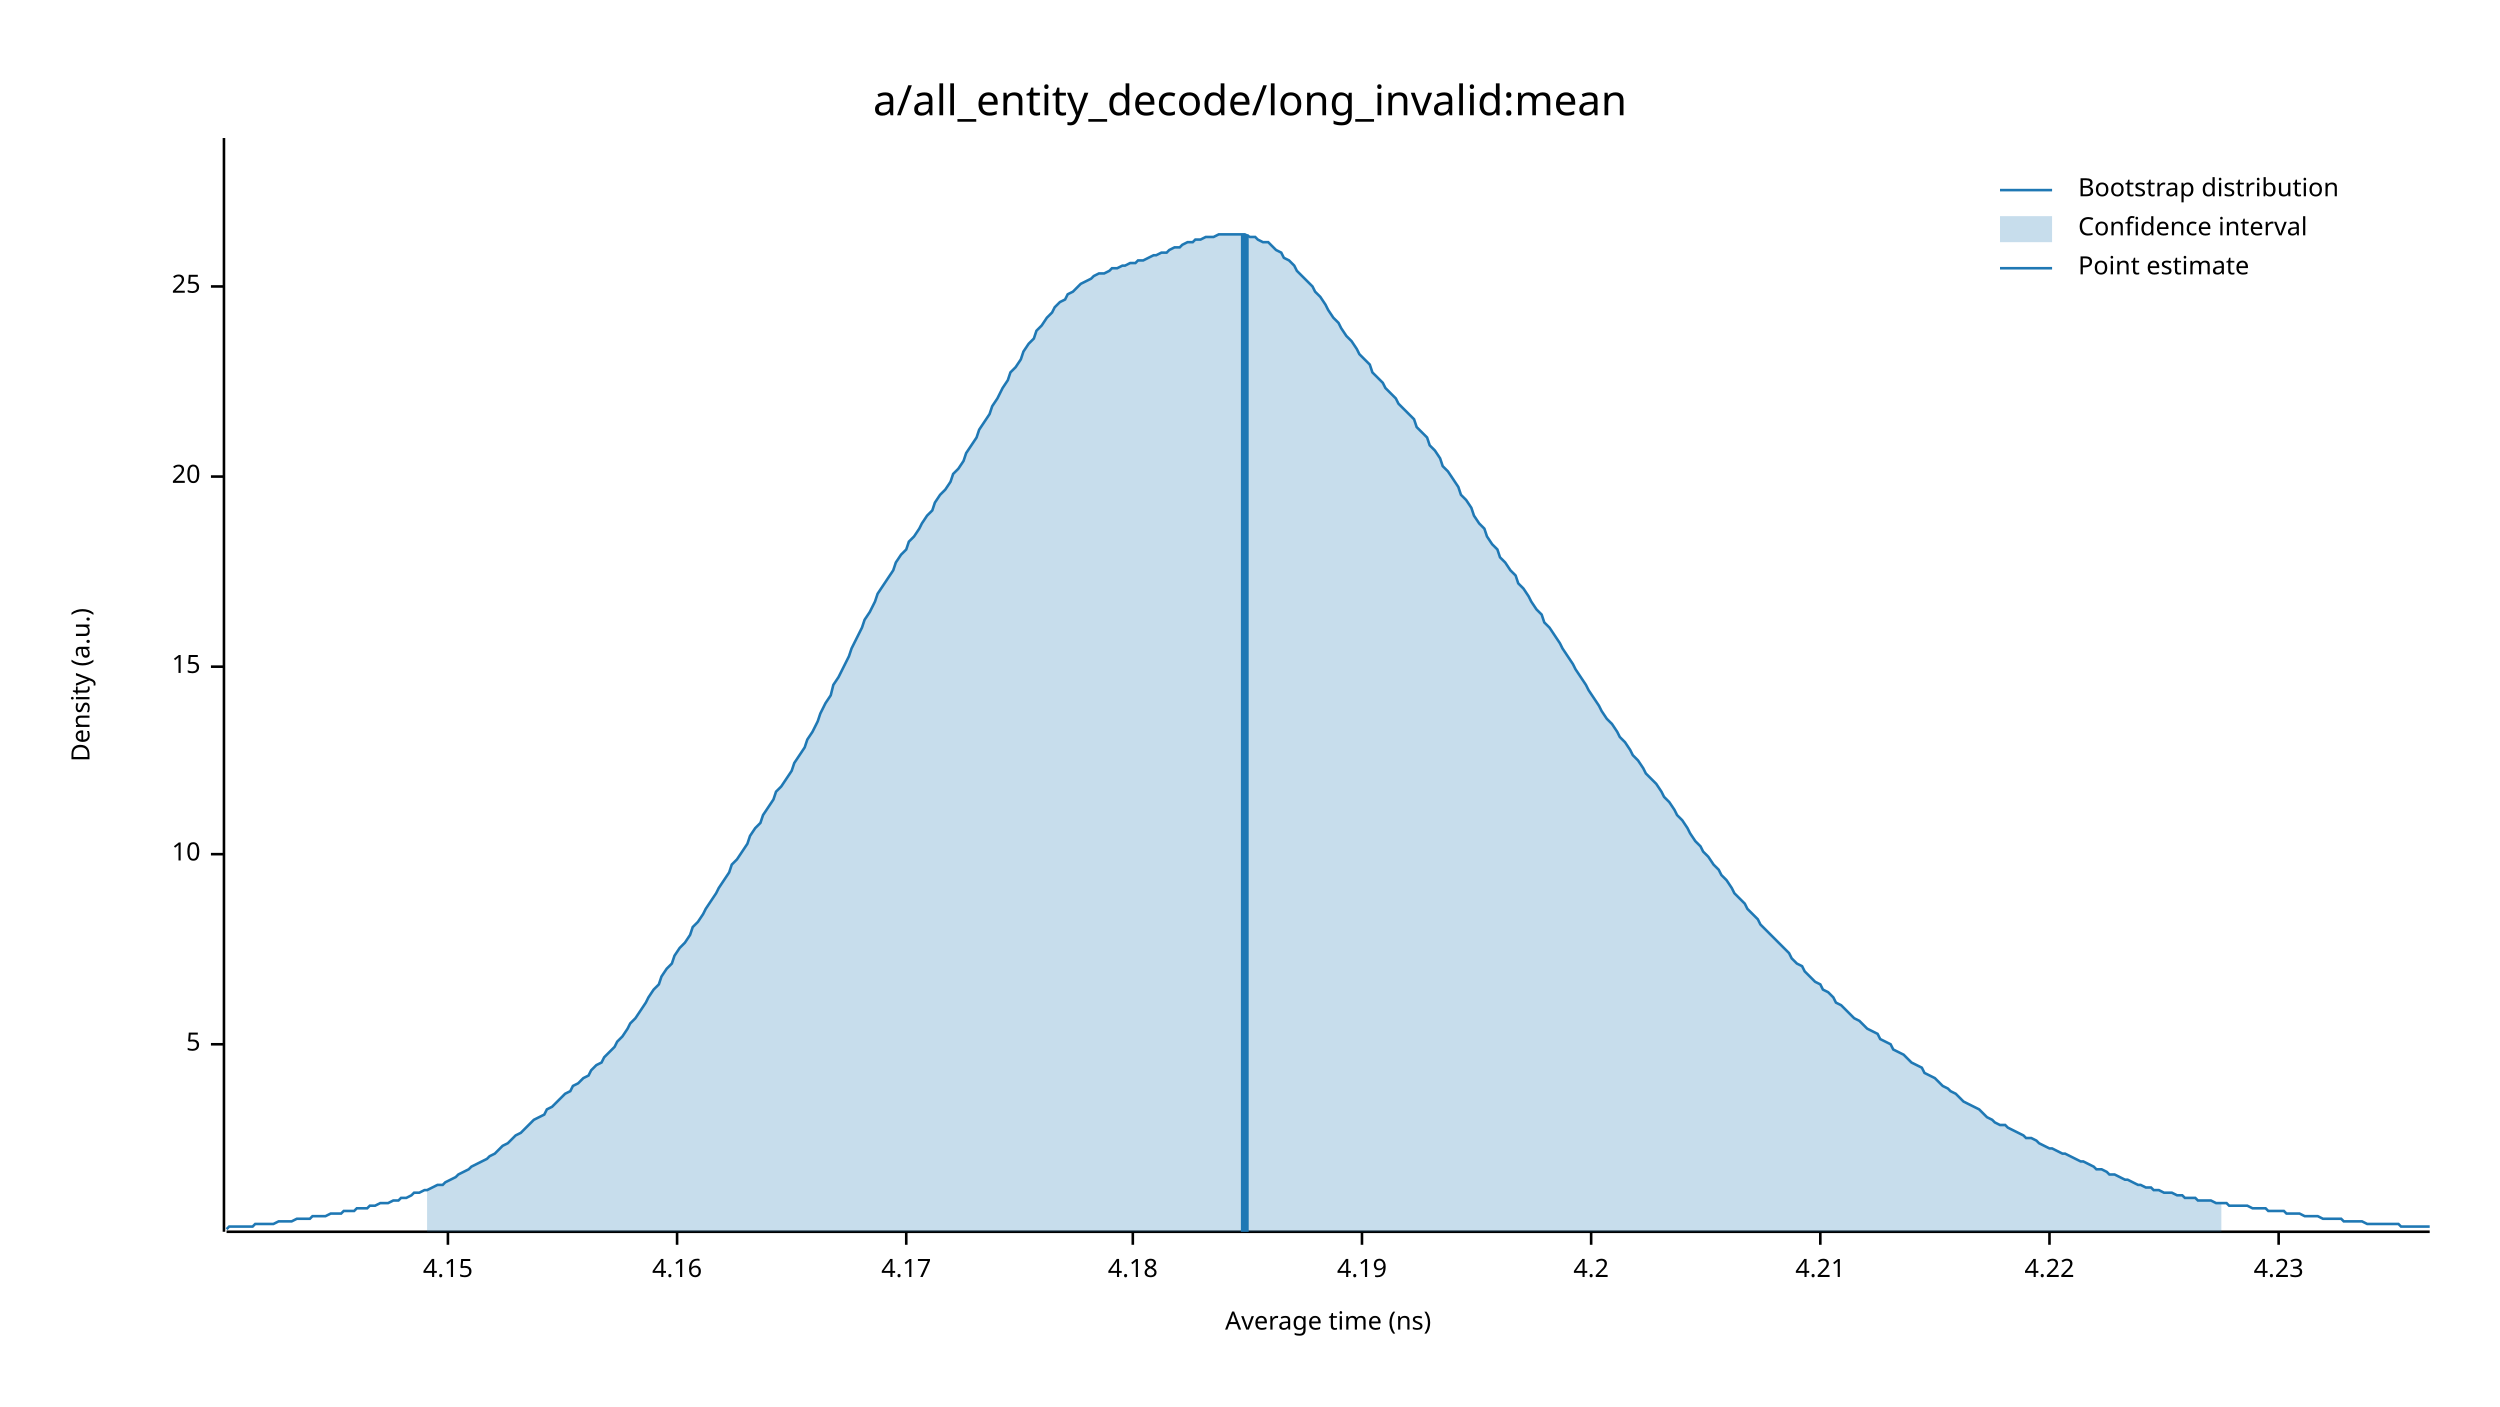
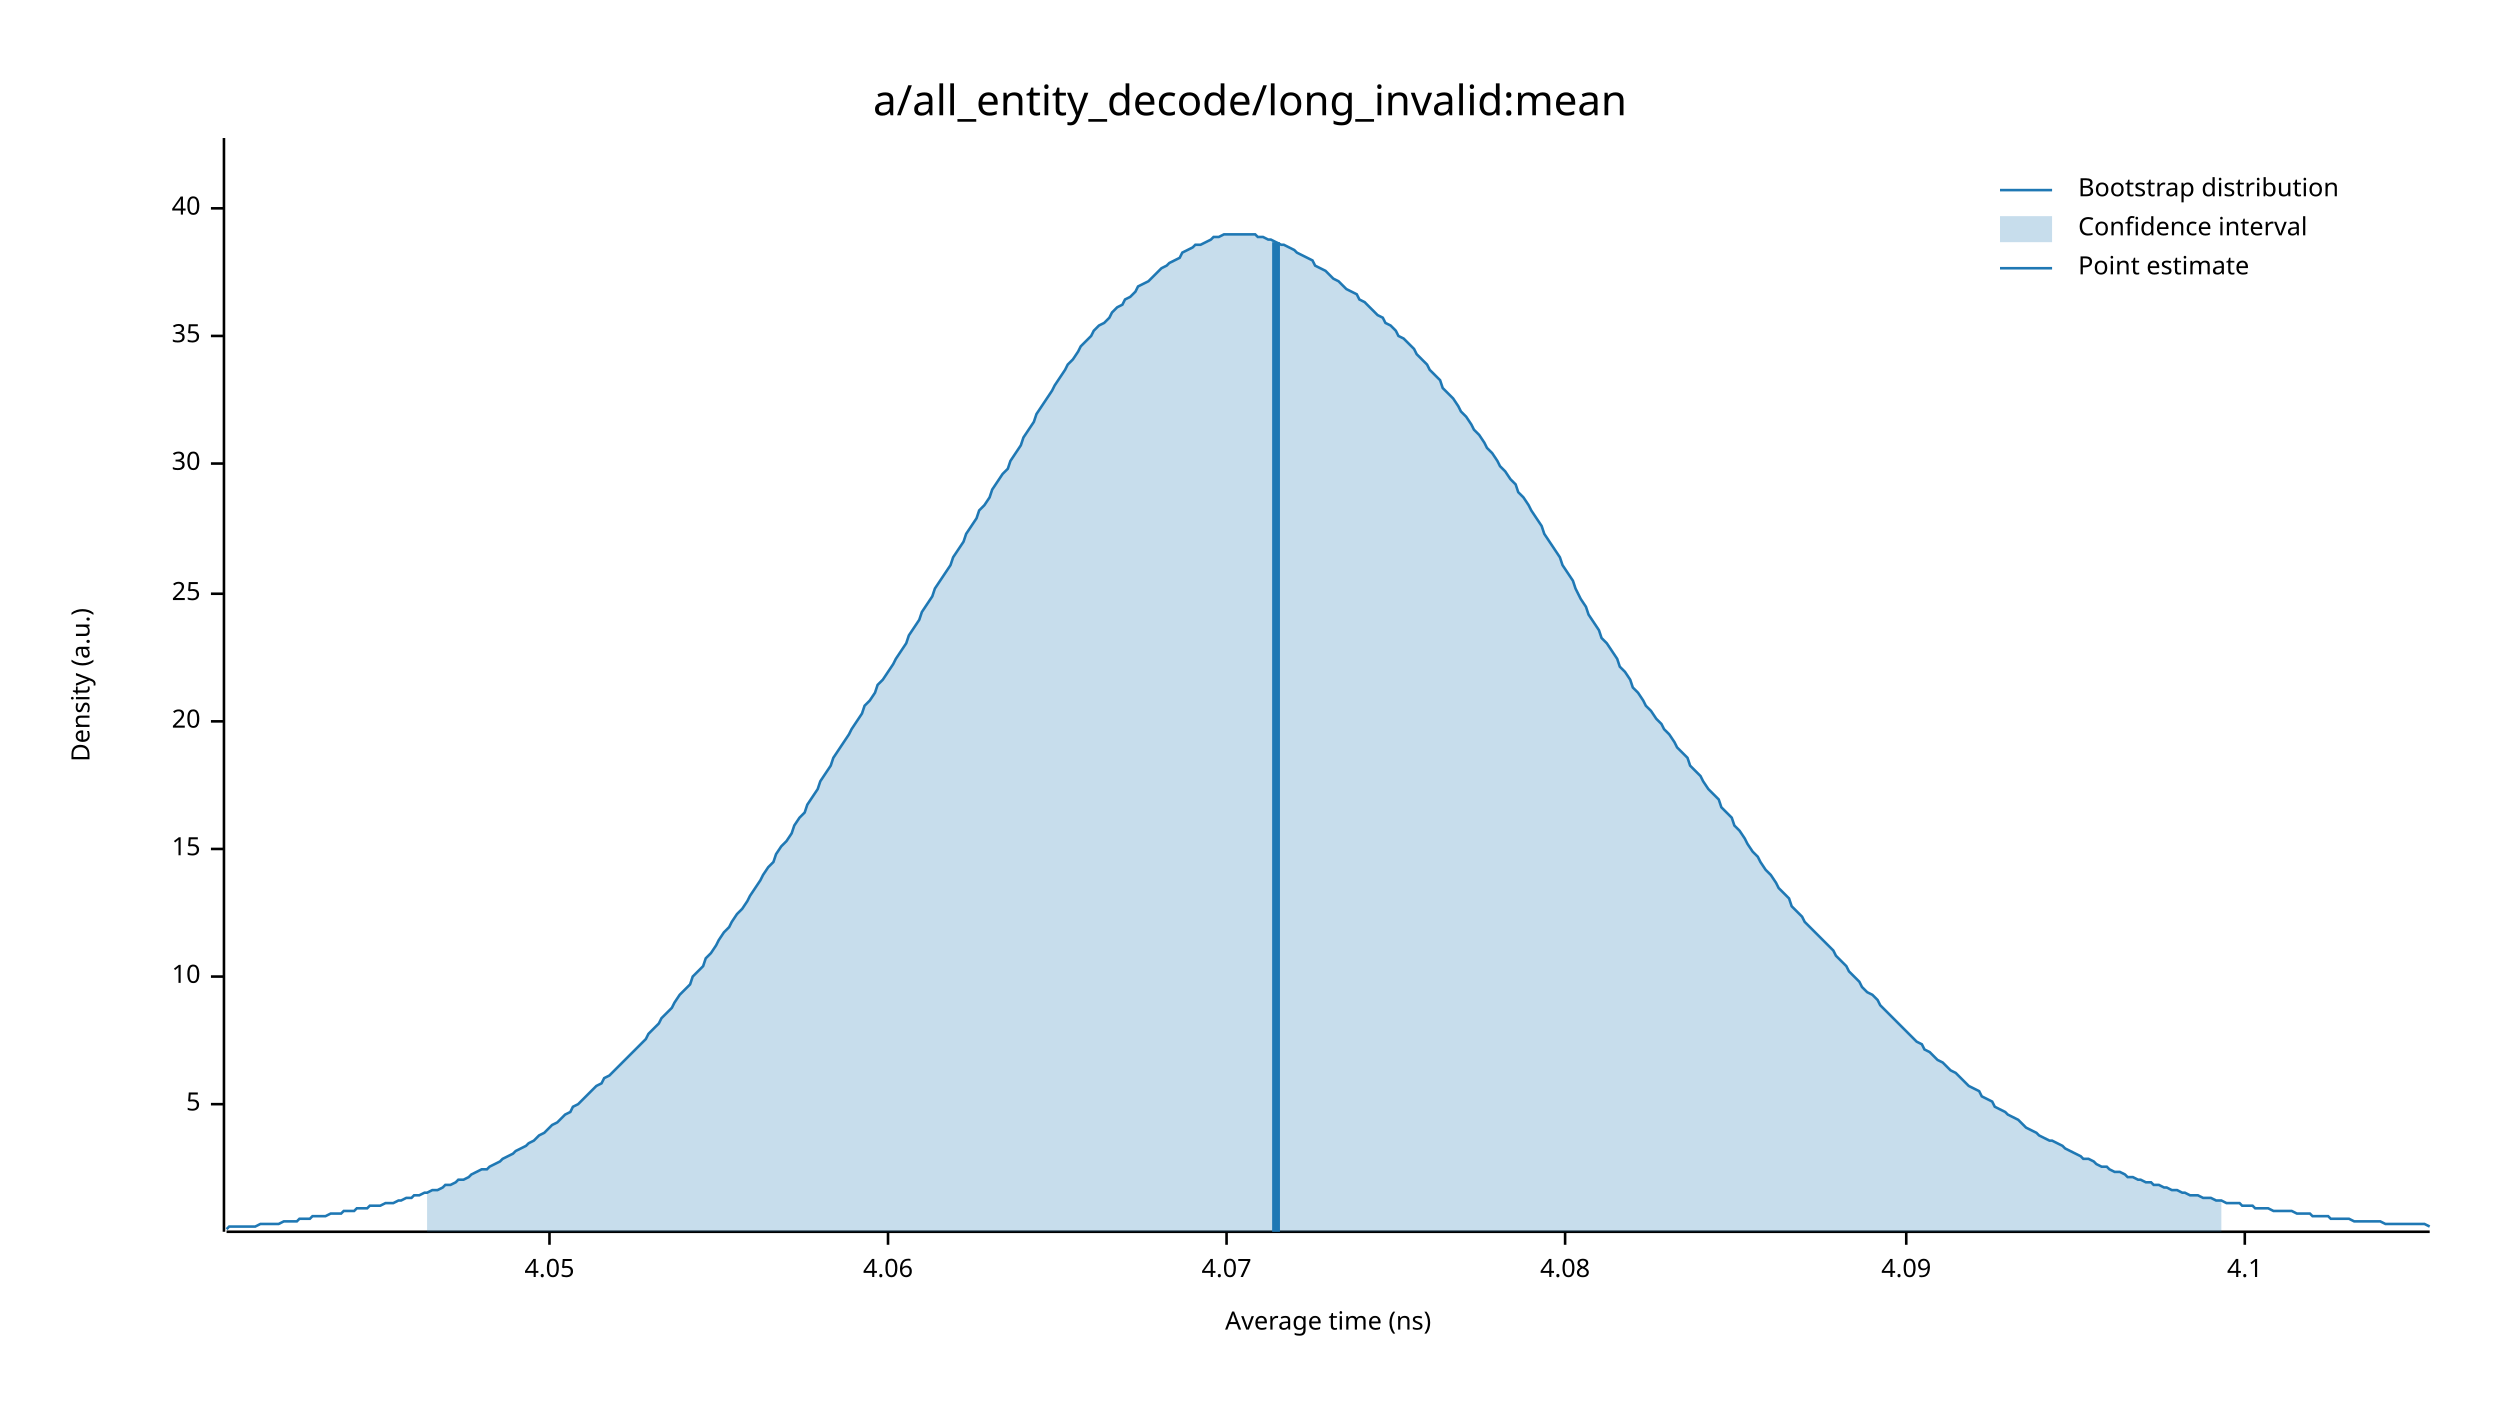
<svg xmlns="http://www.w3.org/2000/svg" width="960" height="540" viewBox="0 0 960 540">
  <text x="480" y="32" dy="0.76em" text-anchor="middle" font-family="sans-serif" font-size="16.129" opacity="1" fill="#000000">
a/all_entity_decode/long_invalid:mean
</text>
  <text x="27" y="263" dy="0.76em" text-anchor="middle" font-family="sans-serif" font-size="9.677" opacity="1" fill="#000000" transform="rotate(270, 27, 263)">
Density (a.u.)
</text>
  <text x="510" y="513" dy="-0.5ex" text-anchor="middle" font-family="sans-serif" font-size="9.677" opacity="1" fill="#000000">
Average time (ns)
</text>
  <polyline fill="none" opacity="1" stroke="#000000" stroke-width="1" points="86,53 86,473 " />
-   <text x="77" y="401" dy="0.5ex" text-anchor="end" font-family="sans-serif" font-size="9.677" opacity="1" fill="#000000">
+   <text x="77" y="424" dy="0.5ex" text-anchor="end" font-family="sans-serif" font-size="9.677" opacity="1" fill="#000000">
5
</text>
-   <polyline fill="none" opacity="1" stroke="#000000" stroke-width="1" points="81,401 86,401 " />
-   <text x="77" y="328" dy="0.5ex" text-anchor="end" font-family="sans-serif" font-size="9.677" opacity="1" fill="#000000">
+   <polyline fill="none" opacity="1" stroke="#000000" stroke-width="1" points="81,424 86,424 " />
+   <text x="77" y="375" dy="0.5ex" text-anchor="end" font-family="sans-serif" font-size="9.677" opacity="1" fill="#000000">
10
</text>
-   <polyline fill="none" opacity="1" stroke="#000000" stroke-width="1" points="81,328 86,328 " />
-   <text x="77" y="256" dy="0.5ex" text-anchor="end" font-family="sans-serif" font-size="9.677" opacity="1" fill="#000000">
+   <polyline fill="none" opacity="1" stroke="#000000" stroke-width="1" points="81,375 86,375 " />
+   <text x="77" y="326" dy="0.5ex" text-anchor="end" font-family="sans-serif" font-size="9.677" opacity="1" fill="#000000">
15
</text>
-   <polyline fill="none" opacity="1" stroke="#000000" stroke-width="1" points="81,256 86,256 " />
-   <text x="77" y="183" dy="0.5ex" text-anchor="end" font-family="sans-serif" font-size="9.677" opacity="1" fill="#000000">
+   <polyline fill="none" opacity="1" stroke="#000000" stroke-width="1" points="81,326 86,326 " />
+   <text x="77" y="277" dy="0.5ex" text-anchor="end" font-family="sans-serif" font-size="9.677" opacity="1" fill="#000000">
20
</text>
-   <polyline fill="none" opacity="1" stroke="#000000" stroke-width="1" points="81,183 86,183 " />
-   <text x="77" y="110" dy="0.5ex" text-anchor="end" font-family="sans-serif" font-size="9.677" opacity="1" fill="#000000">
+   <polyline fill="none" opacity="1" stroke="#000000" stroke-width="1" points="81,277 86,277 " />
+   <text x="77" y="228" dy="0.5ex" text-anchor="end" font-family="sans-serif" font-size="9.677" opacity="1" fill="#000000">
25
</text>
-   <polyline fill="none" opacity="1" stroke="#000000" stroke-width="1" points="81,110 86,110 " />
+   <polyline fill="none" opacity="1" stroke="#000000" stroke-width="1" points="81,228 86,228 " />
+   <text x="77" y="178" dy="0.5ex" text-anchor="end" font-family="sans-serif" font-size="9.677" opacity="1" fill="#000000">
+ 30
+ </text>
+   <polyline fill="none" opacity="1" stroke="#000000" stroke-width="1" points="81,178 86,178 " />
+   <text x="77" y="129" dy="0.5ex" text-anchor="end" font-family="sans-serif" font-size="9.677" opacity="1" fill="#000000">
+ 35
+ </text>
+   <polyline fill="none" opacity="1" stroke="#000000" stroke-width="1" points="81,129 86,129 " />
+   <text x="77" y="80" dy="0.5ex" text-anchor="end" font-family="sans-serif" font-size="9.677" opacity="1" fill="#000000">
+ 40
+ </text>
+   <polyline fill="none" opacity="1" stroke="#000000" stroke-width="1" points="81,80 86,80 " />
  <polyline fill="none" opacity="1" stroke="#000000" stroke-width="1" points="87,473 933,473 " />
-   <text x="172" y="483" dy="0.76em" text-anchor="middle" font-family="sans-serif" font-size="9.677" opacity="1" fill="#000000">
- 4.15
+   <text x="211" y="483" dy="0.76em" text-anchor="middle" font-family="sans-serif" font-size="9.677" opacity="1" fill="#000000">
+ 4.05
</text>
-   <polyline fill="none" opacity="1" stroke="#000000" stroke-width="1" points="172,473 172,478 " />
-   <text x="260" y="483" dy="0.76em" text-anchor="middle" font-family="sans-serif" font-size="9.677" opacity="1" fill="#000000">
- 4.16
+   <polyline fill="none" opacity="1" stroke="#000000" stroke-width="1" points="211,473 211,478 " />
+   <text x="341" y="483" dy="0.76em" text-anchor="middle" font-family="sans-serif" font-size="9.677" opacity="1" fill="#000000">
+ 4.06
</text>
-   <polyline fill="none" opacity="1" stroke="#000000" stroke-width="1" points="260,473 260,478 " />
-   <text x="348" y="483" dy="0.76em" text-anchor="middle" font-family="sans-serif" font-size="9.677" opacity="1" fill="#000000">
- 4.17
+   <polyline fill="none" opacity="1" stroke="#000000" stroke-width="1" points="341,473 341,478 " />
+   <text x="471" y="483" dy="0.76em" text-anchor="middle" font-family="sans-serif" font-size="9.677" opacity="1" fill="#000000">
+ 4.07
</text>
-   <polyline fill="none" opacity="1" stroke="#000000" stroke-width="1" points="348,473 348,478 " />
-   <text x="435" y="483" dy="0.76em" text-anchor="middle" font-family="sans-serif" font-size="9.677" opacity="1" fill="#000000">
- 4.18
+   <polyline fill="none" opacity="1" stroke="#000000" stroke-width="1" points="471,473 471,478 " />
+   <text x="601" y="483" dy="0.76em" text-anchor="middle" font-family="sans-serif" font-size="9.677" opacity="1" fill="#000000">
+ 4.08
</text>
-   <polyline fill="none" opacity="1" stroke="#000000" stroke-width="1" points="435,473 435,478 " />
-   <text x="523" y="483" dy="0.76em" text-anchor="middle" font-family="sans-serif" font-size="9.677" opacity="1" fill="#000000">
- 4.19
+   <polyline fill="none" opacity="1" stroke="#000000" stroke-width="1" points="601,473 601,478 " />
+   <text x="732" y="483" dy="0.76em" text-anchor="middle" font-family="sans-serif" font-size="9.677" opacity="1" fill="#000000">
+ 4.09
</text>
-   <polyline fill="none" opacity="1" stroke="#000000" stroke-width="1" points="523,473 523,478 " />
-   <text x="611" y="483" dy="0.76em" text-anchor="middle" font-family="sans-serif" font-size="9.677" opacity="1" fill="#000000">
- 4.2
+   <polyline fill="none" opacity="1" stroke="#000000" stroke-width="1" points="732,473 732,478 " />
+   <text x="862" y="483" dy="0.76em" text-anchor="middle" font-family="sans-serif" font-size="9.677" opacity="1" fill="#000000">
+ 4.1
</text>
-   <polyline fill="none" opacity="1" stroke="#000000" stroke-width="1" points="611,473 611,478 " />
-   <text x="699" y="483" dy="0.76em" text-anchor="middle" font-family="sans-serif" font-size="9.677" opacity="1" fill="#000000">
- 4.21
- </text>
-   <polyline fill="none" opacity="1" stroke="#000000" stroke-width="1" points="699,473 699,478 " />
-   <text x="787" y="483" dy="0.76em" text-anchor="middle" font-family="sans-serif" font-size="9.677" opacity="1" fill="#000000">
- 4.22
- </text>
-   <polyline fill="none" opacity="1" stroke="#000000" stroke-width="1" points="787,473 787,478 " />
-   <text x="875" y="483" dy="0.76em" text-anchor="middle" font-family="sans-serif" font-size="9.677" opacity="1" fill="#000000">
- 4.23
- </text>
-   <polyline fill="none" opacity="1" stroke="#000000" stroke-width="1" points="875,473 875,478 " />
-   <polyline fill="none" opacity="1" stroke="#1F78B4" stroke-width="1" points="87,472 88,471 90,471 92,471 93,471 95,471 97,471 98,470 100,470 102,470 103,470 105,470 107,469 109,469 110,469 112,469 114,468 115,468 117,468 119,468 120,467 122,467 124,467 125,467 127,466 129,466 131,466 132,465 134,465 136,465 137,464 139,464 141,464 142,463 144,463 146,462 148,462 149,462 151,461 153,461 154,460 156,460 158,459 159,458 161,458 163,457 164,457 166,456 168,455 170,455 171,454 173,453 175,452 176,451 178,450 180,449 181,448 183,447 185,446 187,445 188,444 190,443 192,441 193,440 195,439 197,437 198,436 200,435 202,433 203,432 205,430 207,429 209,428 210,426 212,425 214,423 215,422 217,420 219,419 220,417 222,416 224,414 226,413 227,411 229,409 231,408 232,406 234,404 236,402 237,400 239,398 241,395 242,393 244,391 246,388 248,385 249,383 251,380 253,378 254,375 256,372 258,370 259,367 261,364 263,362 265,359 266,356 268,354 270,351 271,349 273,346 275,343 276,341 278,338 280,335 281,332 283,330 285,327 287,324 288,321 290,318 292,316 293,313 295,310 297,307 298,304 300,302 302,299 304,296 305,293 307,290 309,287 310,284 312,281 314,277 315,274 317,270 319,267 320,263 322,260 324,256 326,252 327,249 329,245 331,241 332,238 334,235 336,231 337,228 339,225 341,222 343,219 344,216 346,213 348,211 349,208 351,206 353,203 354,201 356,198 358,196 359,193 361,190 363,188 365,185 366,182 368,180 370,177 371,174 373,171 375,168 376,165 378,162 380,159 381,156 383,153 385,149 387,146 388,143 390,141 392,138 393,135 395,132 397,130 398,127 400,125 402,122 404,120 405,118 407,116 409,115 410,113 412,112 414,110 415,109 417,108 419,107 420,106 422,105 424,105 426,104 427,103 429,103 431,102 432,102 434,101 436,101 437,100 439,100 441,99 443,98 444,98 446,97 448,97 449,96 451,95 453,95 454,94 456,93 458,93 459,92 461,92 463,91 465,91 466,91 468,90 470,90 471,90 473,90 475,90 476,90 478,90 480,91 482,91 483,92 485,93 487,93 488,94 490,96 492,97 493,99 495,100 497,102 498,104 500,106 502,108 504,110 505,112 507,114 509,117 510,119 512,122 514,124 515,126 517,129 519,131 521,134 522,136 524,138 526,140 527,143 529,145 531,147 532,149 534,151 536,153 537,155 539,157 541,159 543,161 544,164 546,166 548,168 549,171 551,173 553,176 554,179 556,181 558,184 560,187 561,190 563,192 565,195 566,198 568,201 570,203 571,206 573,209 575,211 576,214 578,216 580,219 582,221 583,224 585,226 587,229 588,231 590,234 592,236 593,239 595,241 597,244 599,247 600,249 602,252 604,255 605,257 607,260 609,263 610,265 612,268 614,271 615,273 617,276 619,278 621,281 622,283 624,285 626,288 627,290 629,292 631,295 632,297 634,299 636,301 638,304 639,306 641,308 643,311 644,313 646,315 648,318 649,320 651,323 653,325 654,327 656,329 658,332 660,334 661,336 663,338 665,341 666,343 668,345 670,347 671,349 673,351 675,353 676,355 678,357 680,359 682,361 683,362 685,364 687,366 688,368 690,370 692,371 693,373 695,375 697,377 699,378 700,380 702,381 704,383 705,385 707,386 709,388 710,389 712,391 714,392 715,393 717,395 719,396 721,397 722,399 724,400 726,401 727,403 729,404 731,405 732,406 734,408 736,409 738,410 739,412 741,413 743,414 744,415 746,417 748,418 749,419 751,420 753,422 754,423 756,424 758,425 760,426 761,427 763,429 765,430 766,431 768,432 770,432 771,433 773,434 775,435 777,436 778,437 780,437 782,438 783,439 785,440 787,441 788,441 790,442 792,443 793,443 795,444 797,445 799,446 800,446 802,447 804,448 805,449 807,449 809,450 810,451 812,451 814,452 816,453 817,453 819,454 821,455 822,455 824,456 826,456 827,457 829,457 831,458 832,458 834,458 836,459 838,459 839,460 841,460 843,460 844,461 846,461 848,461 849,461 851,462 853,462 855,462 856,463 858,463 860,463 861,463 863,463 865,464 866,464 868,464 870,464 871,465 873,465 875,465 877,465 878,466 880,466 882,466 883,466 885,467 887,467 888,467 890,467 892,468 894,468 895,468 897,468 899,468 900,469 902,469 904,469 905,469 907,469 909,470 910,470 912,470 914,470 916,470 917,470 919,470 921,470 922,471 924,471 926,471 927,471 929,471 931,471 933,471 " />
-   <polygon opacity="0.25" fill="#1F78B4" points="164,457 166,456 168,455 170,455 171,454 173,453 175,452 176,451 178,450 180,449 181,448 183,447 185,446 187,445 188,444 190,443 192,441 193,440 195,439 197,437 198,436 200,435 202,433 203,432 205,430 207,429 209,428 210,426 212,425 214,423 215,422 217,420 219,419 220,417 222,416 224,414 226,413 227,411 229,409 231,408 232,406 234,404 236,402 237,400 239,398 241,395 242,393 244,391 246,388 248,385 249,383 251,380 253,378 254,375 256,372 258,370 259,367 261,364 263,362 265,359 266,356 268,354 270,351 271,349 273,346 275,343 276,341 278,338 280,335 281,332 283,330 285,327 287,324 288,321 290,318 292,316 293,313 295,310 297,307 298,304 300,302 302,299 304,296 305,293 307,290 309,287 310,284 312,281 314,277 315,274 317,270 319,267 320,263 322,260 324,256 326,252 327,249 329,245 331,241 332,238 334,235 336,231 337,228 339,225 341,222 343,219 344,216 346,213 348,211 349,208 351,206 353,203 354,201 356,198 358,196 359,193 361,190 363,188 365,185 366,182 368,180 370,177 371,174 373,171 375,168 376,165 378,162 380,159 381,156 383,153 385,149 387,146 388,143 390,141 392,138 393,135 395,132 397,130 398,127 400,125 402,122 404,120 405,118 407,116 409,115 410,113 412,112 414,110 415,109 417,108 419,107 420,106 422,105 424,105 426,104 427,103 429,103 431,102 432,102 434,101 436,101 437,100 439,100 441,99 443,98 444,98 446,97 448,97 449,96 451,95 453,95 454,94 456,93 458,93 459,92 461,92 463,91 465,91 466,91 468,90 470,90 471,90 473,90 475,90 476,90 478,90 480,91 482,91 483,92 485,93 487,93 488,94 490,96 492,97 493,99 495,100 497,102 498,104 500,106 502,108 504,110 505,112 507,114 509,117 510,119 512,122 514,124 515,126 517,129 519,131 521,134 522,136 524,138 526,140 527,143 529,145 531,147 532,149 534,151 536,153 537,155 539,157 541,159 543,161 544,164 546,166 548,168 549,171 551,173 553,176 554,179 556,181 558,184 560,187 561,190 563,192 565,195 566,198 568,201 570,203 571,206 573,209 575,211 576,214 578,216 580,219 582,221 583,224 585,226 587,229 588,231 590,234 592,236 593,239 595,241 597,244 599,247 600,249 602,252 604,255 605,257 607,260 609,263 610,265 612,268 614,271 615,273 617,276 619,278 621,281 622,283 624,285 626,288 627,290 629,292 631,295 632,297 634,299 636,301 638,304 639,306 641,308 643,311 644,313 646,315 648,318 649,320 651,323 653,325 654,327 656,329 658,332 660,334 661,336 663,338 665,341 666,343 668,345 670,347 671,349 673,351 675,353 676,355 678,357 680,359 682,361 683,362 685,364 687,366 688,368 690,370 692,371 693,373 695,375 697,377 699,378 700,380 702,381 704,383 705,385 707,386 709,388 710,389 712,391 714,392 715,393 717,395 719,396 721,397 722,399 724,400 726,401 727,403 729,404 731,405 732,406 734,408 736,409 738,410 739,412 741,413 743,414 744,415 746,417 748,418 749,419 751,420 753,422 754,423 756,424 758,425 760,426 761,427 763,429 765,430 766,431 768,432 770,432 771,433 773,434 775,435 777,436 778,437 780,437 782,438 783,439 785,440 787,441 788,441 790,442 792,443 793,443 795,444 797,445 799,446 800,446 802,447 804,448 805,449 807,449 809,450 810,451 812,451 814,452 816,453 817,453 819,454 821,455 822,455 824,456 826,456 827,457 829,457 831,458 832,458 834,458 836,459 838,459 839,460 841,460 843,460 844,461 846,461 848,461 849,461 851,462 853,462 853,473 164,473 " />
-   <polyline fill="none" opacity="1" stroke="#1F78B4" stroke-width="3" points="478,473 478,90 " />
+   <polyline fill="none" opacity="1" stroke="#000000" stroke-width="1" points="862,473 862,478 " />
+   <polyline fill="none" opacity="1" stroke="#1F78B4" stroke-width="1" points="87,472 88,471 90,471 92,471 93,471 95,471 97,471 98,471 100,470 102,470 103,470 105,470 107,470 109,469 110,469 112,469 114,469 115,468 117,468 119,468 120,467 122,467 124,467 125,467 127,466 129,466 131,466 132,465 134,465 136,465 137,464 139,464 141,464 142,463 144,463 146,463 148,462 149,462 151,462 153,461 154,461 156,460 158,460 159,459 161,459 163,458 164,458 166,457 168,457 170,456 171,455 173,455 175,454 176,453 178,453 180,452 181,451 183,450 185,449 187,449 188,448 190,447 192,446 193,445 195,444 197,443 198,442 200,441 202,440 203,439 205,438 207,436 209,435 210,434 212,432 214,431 215,430 217,428 219,427 220,425 222,424 224,422 226,420 227,419 229,417 231,416 232,414 234,413 236,411 237,410 239,408 241,406 242,405 244,403 246,401 248,399 249,397 251,395 253,393 254,391 256,389 258,387 259,385 261,382 263,380 265,378 266,375 268,373 270,371 271,368 273,366 275,363 276,361 278,358 280,356 281,354 283,351 285,349 287,346 288,344 290,341 292,338 293,336 295,333 297,331 298,328 300,325 302,323 304,320 305,317 307,314 309,312 310,309 312,306 314,303 315,300 317,297 319,294 320,291 322,288 324,285 326,282 327,280 329,277 331,274 332,271 334,269 336,266 337,263 339,261 341,258 343,255 344,253 346,250 348,247 349,244 351,241 353,238 354,235 356,232 358,229 359,226 361,223 363,220 365,217 366,214 368,211 370,208 371,205 373,202 375,199 376,196 378,194 380,191 381,188 383,185 385,182 387,180 388,177 390,174 392,171 393,168 395,165 397,162 398,159 400,156 402,153 404,150 405,148 407,145 409,142 410,140 412,138 414,135 415,133 417,131 419,129 420,127 422,125 424,124 426,122 427,120 429,118 431,117 432,115 434,114 436,112 437,110 439,109 441,108 443,106 444,105 446,103 448,102 449,101 451,100 453,99 454,97 456,96 458,95 459,94 461,94 463,93 465,92 466,91 468,91 470,90 471,90 473,90 475,90 476,90 478,90 480,90 482,90 483,91 485,91 487,92 488,92 490,93 492,94 493,94 495,95 497,96 498,97 500,98 502,99 504,100 505,102 507,103 509,104 510,105 512,107 514,108 515,109 517,111 519,112 521,113 522,115 524,116 526,118 527,119 529,121 531,122 532,124 534,125 536,127 537,129 539,130 541,132 543,134 544,136 546,138 548,140 549,142 551,144 553,146 554,149 556,151 558,153 560,156 561,158 563,160 565,163 566,165 568,167 570,170 571,172 573,174 575,177 576,179 578,181 580,184 582,186 583,189 585,191 587,194 588,196 590,199 592,202 593,205 595,208 597,211 599,214 600,217 602,220 604,223 605,226 607,230 609,233 610,236 612,239 614,242 615,245 617,247 619,250 621,253 622,256 624,258 626,261 627,264 629,266 631,269 632,271 634,273 636,276 638,278 639,280 641,282 643,285 644,287 646,289 648,291 649,294 651,296 653,298 654,300 656,303 658,305 660,307 661,310 663,312 665,314 666,317 668,319 670,322 671,324 673,327 675,329 676,331 678,334 680,336 682,339 683,341 685,343 687,345 688,348 690,350 692,352 693,354 695,356 697,358 699,360 700,361 702,363 704,365 705,367 707,369 709,371 710,373 712,375 714,377 715,379 717,381 719,382 721,384 722,386 724,388 726,390 727,391 729,393 731,395 732,396 734,398 736,400 738,401 739,403 741,404 743,406 744,407 746,408 748,410 749,411 751,412 753,414 754,415 756,417 758,418 760,419 761,421 763,422 765,423 766,425 768,426 770,427 771,428 773,429 775,430 777,432 778,433 780,434 782,435 783,436 785,437 787,438 788,438 790,439 792,440 793,441 795,442 797,443 799,444 800,445 802,445 804,446 805,447 807,448 809,448 810,449 812,450 814,450 816,451 817,452 819,452 821,453 822,453 824,454 826,454 827,455 829,455 831,456 832,456 834,457 836,457 838,458 839,458 841,459 843,459 844,459 846,460 848,460 849,460 851,461 853,461 855,462 856,462 858,462 860,462 861,463 863,463 865,463 866,464 868,464 870,464 871,464 873,465 875,465 877,465 878,465 880,465 882,466 883,466 885,466 887,466 888,467 890,467 892,467 894,467 895,468 897,468 899,468 900,468 902,468 904,469 905,469 907,469 909,469 910,469 912,469 914,469 916,470 917,470 919,470 921,470 922,470 924,470 926,470 927,470 929,470 931,470 933,471 " />
+   <polygon opacity="0.25" fill="#1F78B4" points="164,458 166,457 168,457 170,456 171,455 173,455 175,454 176,453 178,453 180,452 181,451 183,450 185,449 187,449 188,448 190,447 192,446 193,445 195,444 197,443 198,442 200,441 202,440 203,439 205,438 207,436 209,435 210,434 212,432 214,431 215,430 217,428 219,427 220,425 222,424 224,422 226,420 227,419 229,417 231,416 232,414 234,413 236,411 237,410 239,408 241,406 242,405 244,403 246,401 248,399 249,397 251,395 253,393 254,391 256,389 258,387 259,385 261,382 263,380 265,378 266,375 268,373 270,371 271,368 273,366 275,363 276,361 278,358 280,356 281,354 283,351 285,349 287,346 288,344 290,341 292,338 293,336 295,333 297,331 298,328 300,325 302,323 304,320 305,317 307,314 309,312 310,309 312,306 314,303 315,300 317,297 319,294 320,291 322,288 324,285 326,282 327,280 329,277 331,274 332,271 334,269 336,266 337,263 339,261 341,258 343,255 344,253 346,250 348,247 349,244 351,241 353,238 354,235 356,232 358,229 359,226 361,223 363,220 365,217 366,214 368,211 370,208 371,205 373,202 375,199 376,196 378,194 380,191 381,188 383,185 385,182 387,180 388,177 390,174 392,171 393,168 395,165 397,162 398,159 400,156 402,153 404,150 405,148 407,145 409,142 410,140 412,138 414,135 415,133 417,131 419,129 420,127 422,125 424,124 426,122 427,120 429,118 431,117 432,115 434,114 436,112 437,110 439,109 441,108 443,106 444,105 446,103 448,102 449,101 451,100 453,99 454,97 456,96 458,95 459,94 461,94 463,93 465,92 466,91 468,91 470,90 471,90 473,90 475,90 476,90 478,90 480,90 482,90 483,91 485,91 487,92 488,92 490,93 492,94 493,94 495,95 497,96 498,97 500,98 502,99 504,100 505,102 507,103 509,104 510,105 512,107 514,108 515,109 517,111 519,112 521,113 522,115 524,116 526,118 527,119 529,121 531,122 532,124 534,125 536,127 537,129 539,130 541,132 543,134 544,136 546,138 548,140 549,142 551,144 553,146 554,149 556,151 558,153 560,156 561,158 563,160 565,163 566,165 568,167 570,170 571,172 573,174 575,177 576,179 578,181 580,184 582,186 583,189 585,191 587,194 588,196 590,199 592,202 593,205 595,208 597,211 599,214 600,217 602,220 604,223 605,226 607,230 609,233 610,236 612,239 614,242 615,245 617,247 619,250 621,253 622,256 624,258 626,261 627,264 629,266 631,269 632,271 634,273 636,276 638,278 639,280 641,282 643,285 644,287 646,289 648,291 649,294 651,296 653,298 654,300 656,303 658,305 660,307 661,310 663,312 665,314 666,317 668,319 670,322 671,324 673,327 675,329 676,331 678,334 680,336 682,339 683,341 685,343 687,345 688,348 690,350 692,352 693,354 695,356 697,358 699,360 700,361 702,363 704,365 705,367 707,369 709,371 710,373 712,375 714,377 715,379 717,381 719,382 721,384 722,386 724,388 726,390 727,391 729,393 731,395 732,396 734,398 736,400 738,401 739,403 741,404 743,406 744,407 746,408 748,410 749,411 751,412 753,414 754,415 756,417 758,418 760,419 761,421 763,422 765,423 766,425 768,426 770,427 771,428 773,429 775,430 777,432 778,433 780,434 782,435 783,436 785,437 787,438 788,438 790,439 792,440 793,441 795,442 797,443 799,444 800,445 802,445 804,446 805,447 807,448 809,448 810,449 812,450 814,450 816,451 817,452 819,452 821,453 822,453 824,454 826,454 827,455 829,455 831,456 832,456 834,457 836,457 838,458 839,458 841,459 843,459 844,459 846,460 848,460 849,460 851,461 853,461 853,473 164,473 " />
+   <polyline fill="none" opacity="1" stroke="#1F78B4" stroke-width="3" points="490,473 490,93 " />
  <text x="798" y="68" dy="0.76em" text-anchor="start" font-family="sans-serif" font-size="9.677" opacity="1" fill="#000000">
Bootstrap distribution
</text>
  <text x="798" y="83" dy="0.76em" text-anchor="start" font-family="sans-serif" font-size="9.677" opacity="1" fill="#000000">
Confidence interval
</text>
  <text x="798" y="98" dy="0.76em" text-anchor="start" font-family="sans-serif" font-size="9.677" opacity="1" fill="#000000">
Point estimate
</text>
  <polyline fill="none" opacity="1" stroke="#1F78B4" stroke-width="1" points="768,73 788,73 " />
  <rect x="768" y="83" width="20" height="10" opacity="0.25" fill="#1F78B4" stroke="none" />
  <polyline fill="none" opacity="1" stroke="#1F78B4" stroke-width="1" points="768,103 788,103 " />
</svg>
